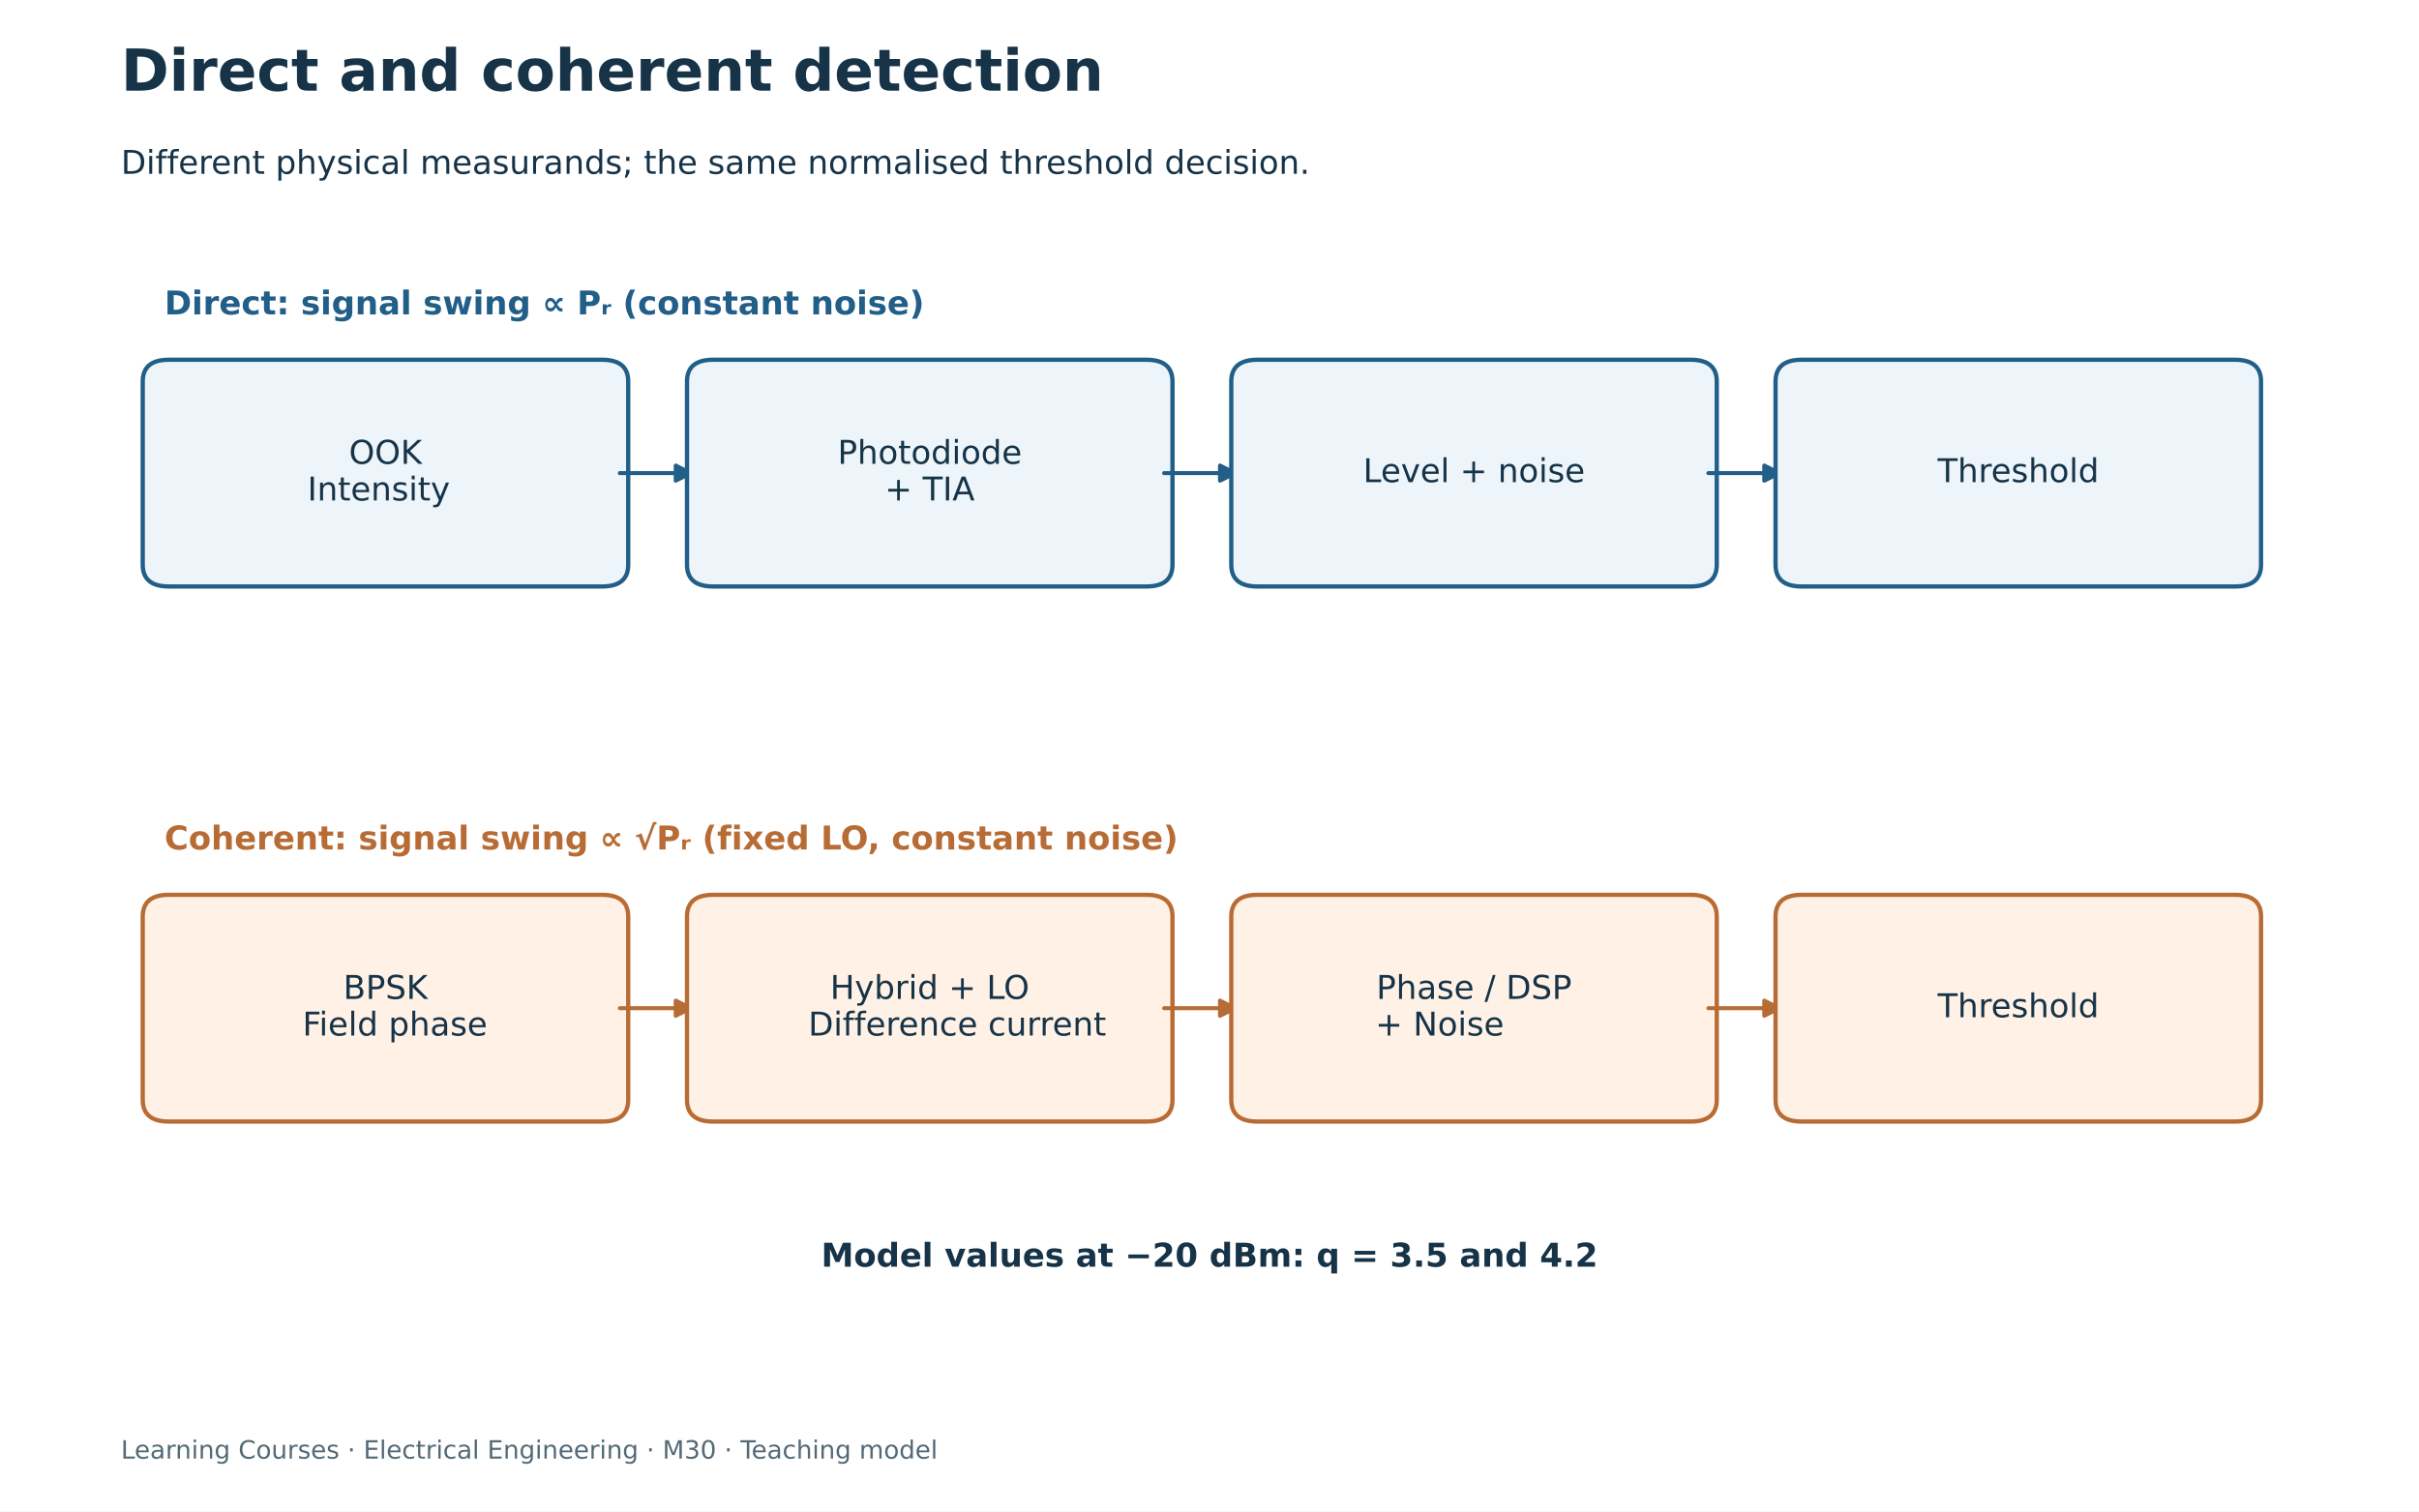
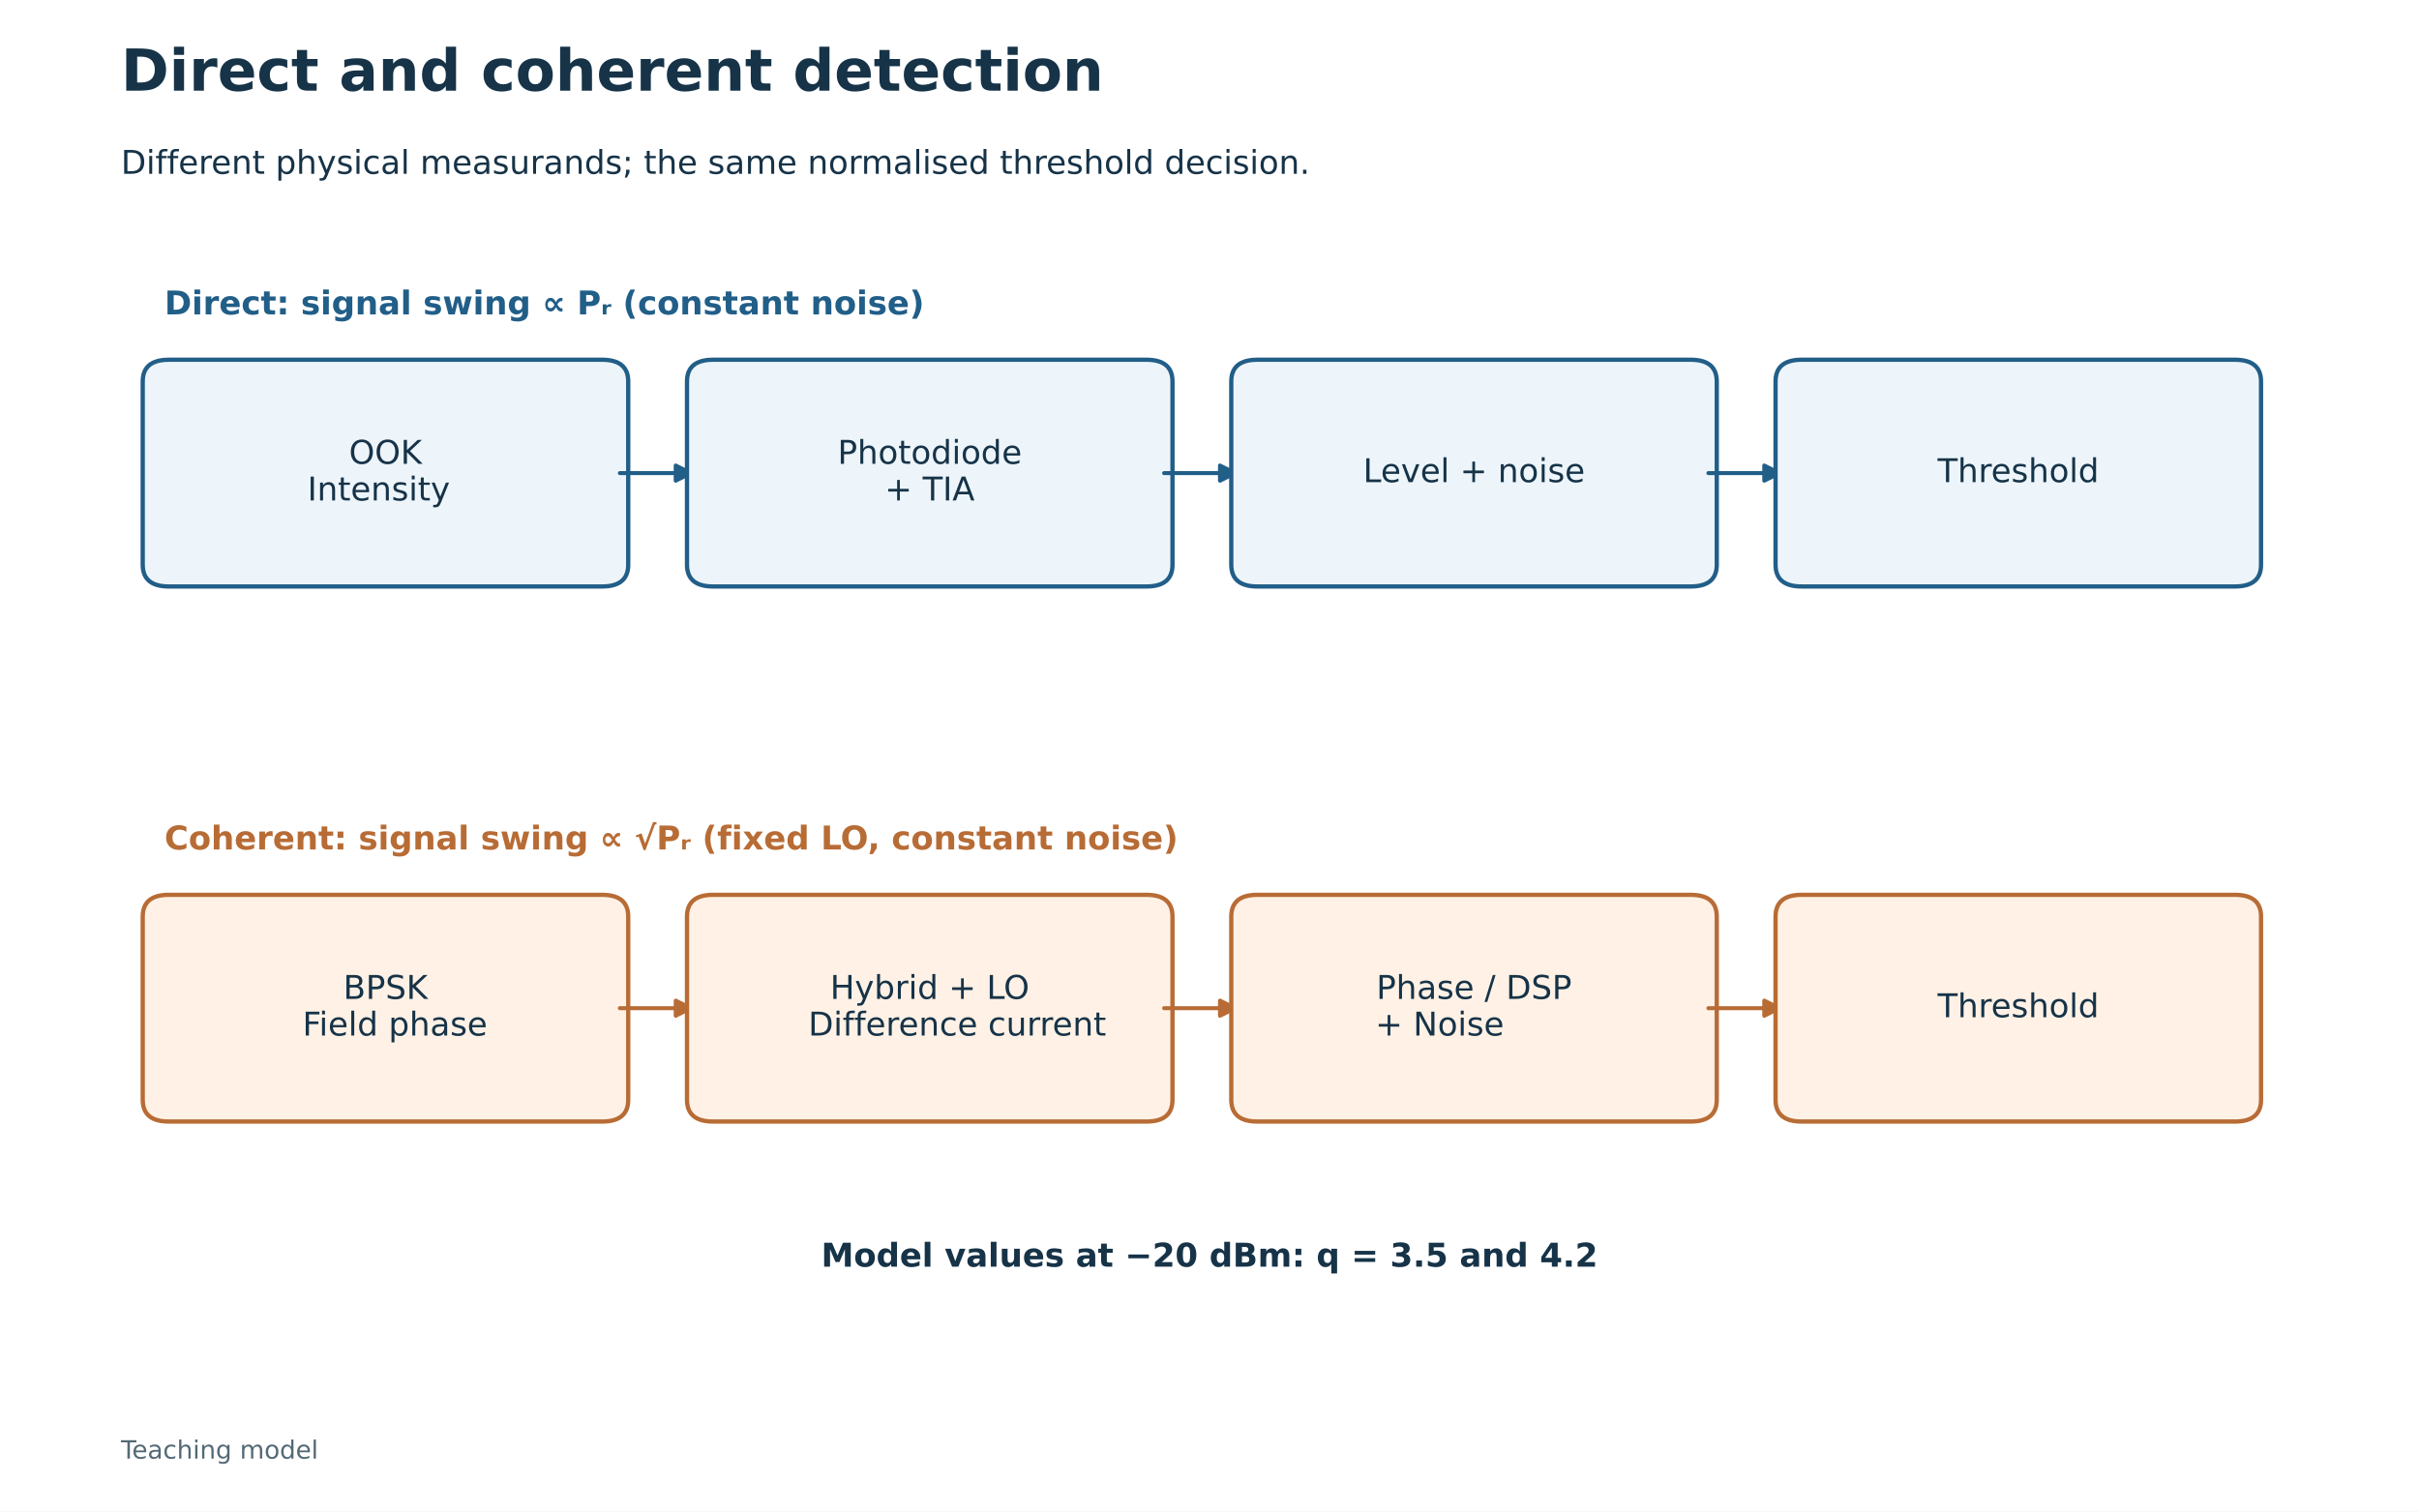
<svg xmlns="http://www.w3.org/2000/svg" width="960" height="600" viewBox="0 0 960 600" version="1.1">
  <defs>
    <style type="text/css">*{stroke-linejoin: round; stroke-linecap: butt}</style>
  </defs>
  <g id="figure_1">
    <g id="patch_1">
      <path d="M 0 600  L 960 600  L 960 0  L 0 0  z " style="fill: #ffffff" />
    </g>
    <g id="axes_1">
      <g id="patch_2">
        <path d="M 67.008 232.8  L 238.944 232.8  Q 249.312 232.8 249.312 224.16  L 249.312 151.44  Q 249.312 142.8 238.944 142.8  L 67.008 142.8  Q 56.64 142.8 56.64 151.44  L 56.64 224.16  Q 56.64 232.8 67.008 232.8  z " clip-path="url(#p4301585a2e)" style="fill: #edf5fa; stroke: #215e88; stroke-width: 1.7; stroke-linejoin: miter" />
      </g>
      <g id="patch_3">
        <path d="M 245.995 187.8  Q 260.977 187.8 274.169 187.8  " clip-path="url(#p4301585a2e)" style="fill: none; stroke: #215e88; stroke-width: 1.6; stroke-linecap: round" />
        <path d="M 268.169 184.8  L 274.169 187.8  L 268.169 190.8  z " clip-path="url(#p4301585a2e)" style="fill: #215e88; stroke: #215e88; stroke-width: 1.6; stroke-linecap: round" />
      </g>
      <g id="patch_4">
        <path d="M 283.008 232.8  L 454.944 232.8  Q 465.312 232.8 465.312 224.16  L 465.312 151.44  Q 465.312 142.8 454.944 142.8  L 283.008 142.8  Q 272.64 142.8 272.64 151.44  L 272.64 224.16  Q 272.64 232.8 283.008 232.8  z " clip-path="url(#p4301585a2e)" style="fill: #edf5fa; stroke: #215e88; stroke-width: 1.7; stroke-linejoin: miter" />
      </g>
      <g id="patch_5">
        <path d="M 461.995 187.8  Q 476.977 187.8 490.169 187.8  " clip-path="url(#p4301585a2e)" style="fill: none; stroke: #215e88; stroke-width: 1.6; stroke-linecap: round" />
        <path d="M 484.169 184.8  L 490.169 187.8  L 484.169 190.8  z " clip-path="url(#p4301585a2e)" style="fill: #215e88; stroke: #215e88; stroke-width: 1.6; stroke-linecap: round" />
      </g>
      <g id="patch_6">
        <path d="M 499.008 232.8  L 670.944 232.8  Q 681.312 232.8 681.312 224.16  L 681.312 151.44  Q 681.312 142.8 670.944 142.8  L 499.008 142.8  Q 488.64 142.8 488.64 151.44  L 488.64 224.16  Q 488.64 232.8 499.008 232.8  z " clip-path="url(#p4301585a2e)" style="fill: #edf5fa; stroke: #215e88; stroke-width: 1.7; stroke-linejoin: miter" />
      </g>
      <g id="patch_7">
        <path d="M 677.995 187.8  Q 692.977 187.8 706.169 187.8  " clip-path="url(#p4301585a2e)" style="fill: none; stroke: #215e88; stroke-width: 1.6; stroke-linecap: round" />
        <path d="M 700.169 184.8  L 706.169 187.8  L 700.169 190.8  z " clip-path="url(#p4301585a2e)" style="fill: #215e88; stroke: #215e88; stroke-width: 1.6; stroke-linecap: round" />
      </g>
      <g id="patch_8">
        <path d="M 715.008 232.8  L 886.944 232.8  Q 897.312 232.8 897.312 224.16  L 897.312 151.44  Q 897.312 142.8 886.944 142.8  L 715.008 142.8  Q 704.64 142.8 704.64 151.44  L 704.64 224.16  Q 704.64 232.8 715.008 232.8  z " clip-path="url(#p4301585a2e)" style="fill: #edf5fa; stroke: #215e88; stroke-width: 1.7; stroke-linejoin: miter" />
      </g>
      <g id="patch_9">
        <path d="M 67.008 445.2  L 238.944 445.2  Q 249.312 445.2 249.312 436.56  L 249.312 363.84  Q 249.312 355.2 238.944 355.2  L 67.008 355.2  Q 56.64 355.2 56.64 363.84  L 56.64 436.56  Q 56.64 445.2 67.008 445.2  z " clip-path="url(#p4301585a2e)" style="fill: #fff1e5; stroke: #b86c35; stroke-width: 1.7; stroke-linejoin: miter" />
      </g>
      <g id="patch_10">
        <path d="M 245.995 400.2  Q 260.977 400.2 274.169 400.2  " clip-path="url(#p4301585a2e)" style="fill: none; stroke: #b86c35; stroke-width: 1.6; stroke-linecap: round" />
        <path d="M 268.169 397.2  L 274.169 400.2  L 268.169 403.2  z " clip-path="url(#p4301585a2e)" style="fill: #b86c35; stroke: #b86c35; stroke-width: 1.6; stroke-linecap: round" />
      </g>
      <g id="patch_11">
        <path d="M 283.008 445.2  L 454.944 445.2  Q 465.312 445.2 465.312 436.56  L 465.312 363.84  Q 465.312 355.2 454.944 355.2  L 283.008 355.2  Q 272.64 355.2 272.64 363.84  L 272.64 436.56  Q 272.64 445.2 283.008 445.2  z " clip-path="url(#p4301585a2e)" style="fill: #fff1e5; stroke: #b86c35; stroke-width: 1.7; stroke-linejoin: miter" />
      </g>
      <g id="patch_12">
        <path d="M 461.995 400.2  Q 476.977 400.2 490.169 400.2  " clip-path="url(#p4301585a2e)" style="fill: none; stroke: #b86c35; stroke-width: 1.6; stroke-linecap: round" />
        <path d="M 484.169 397.2  L 490.169 400.2  L 484.169 403.2  z " clip-path="url(#p4301585a2e)" style="fill: #b86c35; stroke: #b86c35; stroke-width: 1.6; stroke-linecap: round" />
      </g>
      <g id="patch_13">
        <path d="M 499.008 445.2  L 670.944 445.2  Q 681.312 445.2 681.312 436.56  L 681.312 363.84  Q 681.312 355.2 670.944 355.2  L 499.008 355.2  Q 488.64 355.2 488.64 363.84  L 488.64 436.56  Q 488.64 445.2 499.008 445.2  z " clip-path="url(#p4301585a2e)" style="fill: #fff1e5; stroke: #b86c35; stroke-width: 1.7; stroke-linejoin: miter" />
      </g>
      <g id="patch_14">
        <path d="M 677.995 400.2  Q 692.977 400.2 706.169 400.2  " clip-path="url(#p4301585a2e)" style="fill: none; stroke: #b86c35; stroke-width: 1.6; stroke-linecap: round" />
        <path d="M 700.169 397.2  L 706.169 400.2  L 700.169 403.2  z " clip-path="url(#p4301585a2e)" style="fill: #b86c35; stroke: #b86c35; stroke-width: 1.6; stroke-linecap: round" />
      </g>
      <g id="patch_15">
        <path d="M 715.008 445.2  L 886.944 445.2  Q 897.312 445.2 897.312 436.56  L 897.312 363.84  Q 897.312 355.2 886.944 355.2  L 715.008 355.2  Q 704.64 355.2 704.64 363.84  L 704.64 436.56  Q 704.64 445.2 715.008 445.2  z " clip-path="url(#p4301585a2e)" style="fill: #fff1e5; stroke: #b86c35; stroke-width: 1.7; stroke-linejoin: miter" />
      </g>
      <g id="text_1">
        <text style="font-size: 13px; font-family: 'DejaVu Sans'; fill: #163348" transform="translate(138.48 184.1086)">OOK</text>
        <text style="font-size: 13px; font-family: 'DejaVu Sans'; fill: #163348" transform="translate(122.0004 198.6658)">Intensity</text>
      </g>
      <g id="text_2">
        <text style="font-size: 13px; font-family: 'DejaVu Sans'; fill: #163348" transform="translate(332.3993 184.1086)">Photodiode</text>
        <text style="font-size: 13px; font-family: 'DejaVu Sans'; fill: #163348" transform="translate(351.1294 198.6658)">+ TIA</text>
      </g>
      <g id="text_3">
        <text style="font-size: 13px; font-family: 'DejaVu Sans'; text-anchor: middle; fill: #163348" x="584.976" y="191.387" transform="rotate(-0 584.976 191.3872)">Level + noise</text>
      </g>
      <g id="text_4">
        <text style="font-size: 13px; font-family: 'DejaVu Sans'; text-anchor: middle; fill: #163348" x="800.976" y="191.387" transform="rotate(-0 800.976 191.3872)">Threshold</text>
      </g>
      <g id="text_5">
        <text style="font-size: 13px; font-family: 'DejaVu Sans'; fill: #163348" transform="translate(136.208 396.5086)">BPSK</text>
        <text style="font-size: 13px; font-family: 'DejaVu Sans'; fill: #163348" transform="translate(120.0484 411.0657)">Field phase</text>
      </g>
      <g id="text_6">
        <text style="font-size: 13px; font-family: 'DejaVu Sans'; fill: #163348" transform="translate(329.4286 396.5086)">Hybrid + LO</text>
        <text style="font-size: 13px; font-family: 'DejaVu Sans'; fill: #163348" transform="translate(320.7643 411.0657)">Difference current</text>
      </g>
      <g id="text_7">
        <text style="font-size: 13px; font-family: 'DejaVu Sans'; fill: #163348" transform="translate(546.1964 396.5086)">Phase / DSP</text>
        <text style="font-size: 13px; font-family: 'DejaVu Sans'; fill: #163348" transform="translate(545.7922 411.0657)">+ Noise</text>
      </g>
      <g id="text_8">
        <text style="font-size: 13px; font-family: 'DejaVu Sans'; text-anchor: middle; fill: #163348" x="800.976" y="403.787" transform="rotate(-0 800.976 403.7872)">Threshold</text>
      </g>
      <g id="text_9">
        <text style="font-weight: 700; font-size: 13px; font-family: 'DejaVu Sans'; text-anchor: start; fill: #215e88" x="65.28" y="124.8" transform="rotate(-0 65.28 124.8)">Direct: signal swing ∝ Pᵣ (constant noise)</text>
      </g>
      <g id="text_10">
        <text style="font-weight: 700; font-size: 13px; font-family: 'DejaVu Sans'; text-anchor: start; fill: #b86c35" x="65.28" y="337.2" transform="rotate(-0 65.28 337.2)">Coherent: signal swing ∝ √Pᵣ (fixed LO, constant noise)</text>
      </g>
      <g id="text_11">
        <text style="font-weight: 700; font-size: 13px; font-family: 'DejaVu Sans'; text-anchor: middle; fill: #163348" x="480" y="502.8" transform="rotate(-0 480 502.8)">Model values at −20 dBm: q = 3.5 and 4.2</text>
      </g>
    </g>
    <g id="text_12">
      <text style="font-weight: 700; font-size: 23px; font-family: 'DejaVu Sans'; text-anchor: start; fill: #163348" x="48" y="36" transform="rotate(-0 48 36)">Direct and coherent detection</text>
    </g>
    <g id="text_13">
      <text style="font-size: 13px; font-family: 'DejaVu Sans'; text-anchor: start; fill: #163348" x="48" y="69" transform="rotate(-0 48 69)">Different physical measurands; the same normalised threshold decision.</text>
    </g>
    <g id="text_14">
-       <text style="font-size: 10px; font-family: 'DejaVu Sans'; text-anchor: start; fill: #536975" x="48" y="579" transform="rotate(-0 48 579)">Learning Courses · Electrical Engineering · M30 · Teaching model</text>
+       <text style="font-size: 10px; font-family: 'DejaVu Sans'; text-anchor: start; fill: #536975" x="48" y="579" transform="rotate(-0 48 579)">Teaching model</text>
    </g>
  </g>
  <defs>
    <clipPath id="p4301585a2e">
      <rect x="48" y="96" width="864" height="432" />
    </clipPath>
  </defs>
</svg>
